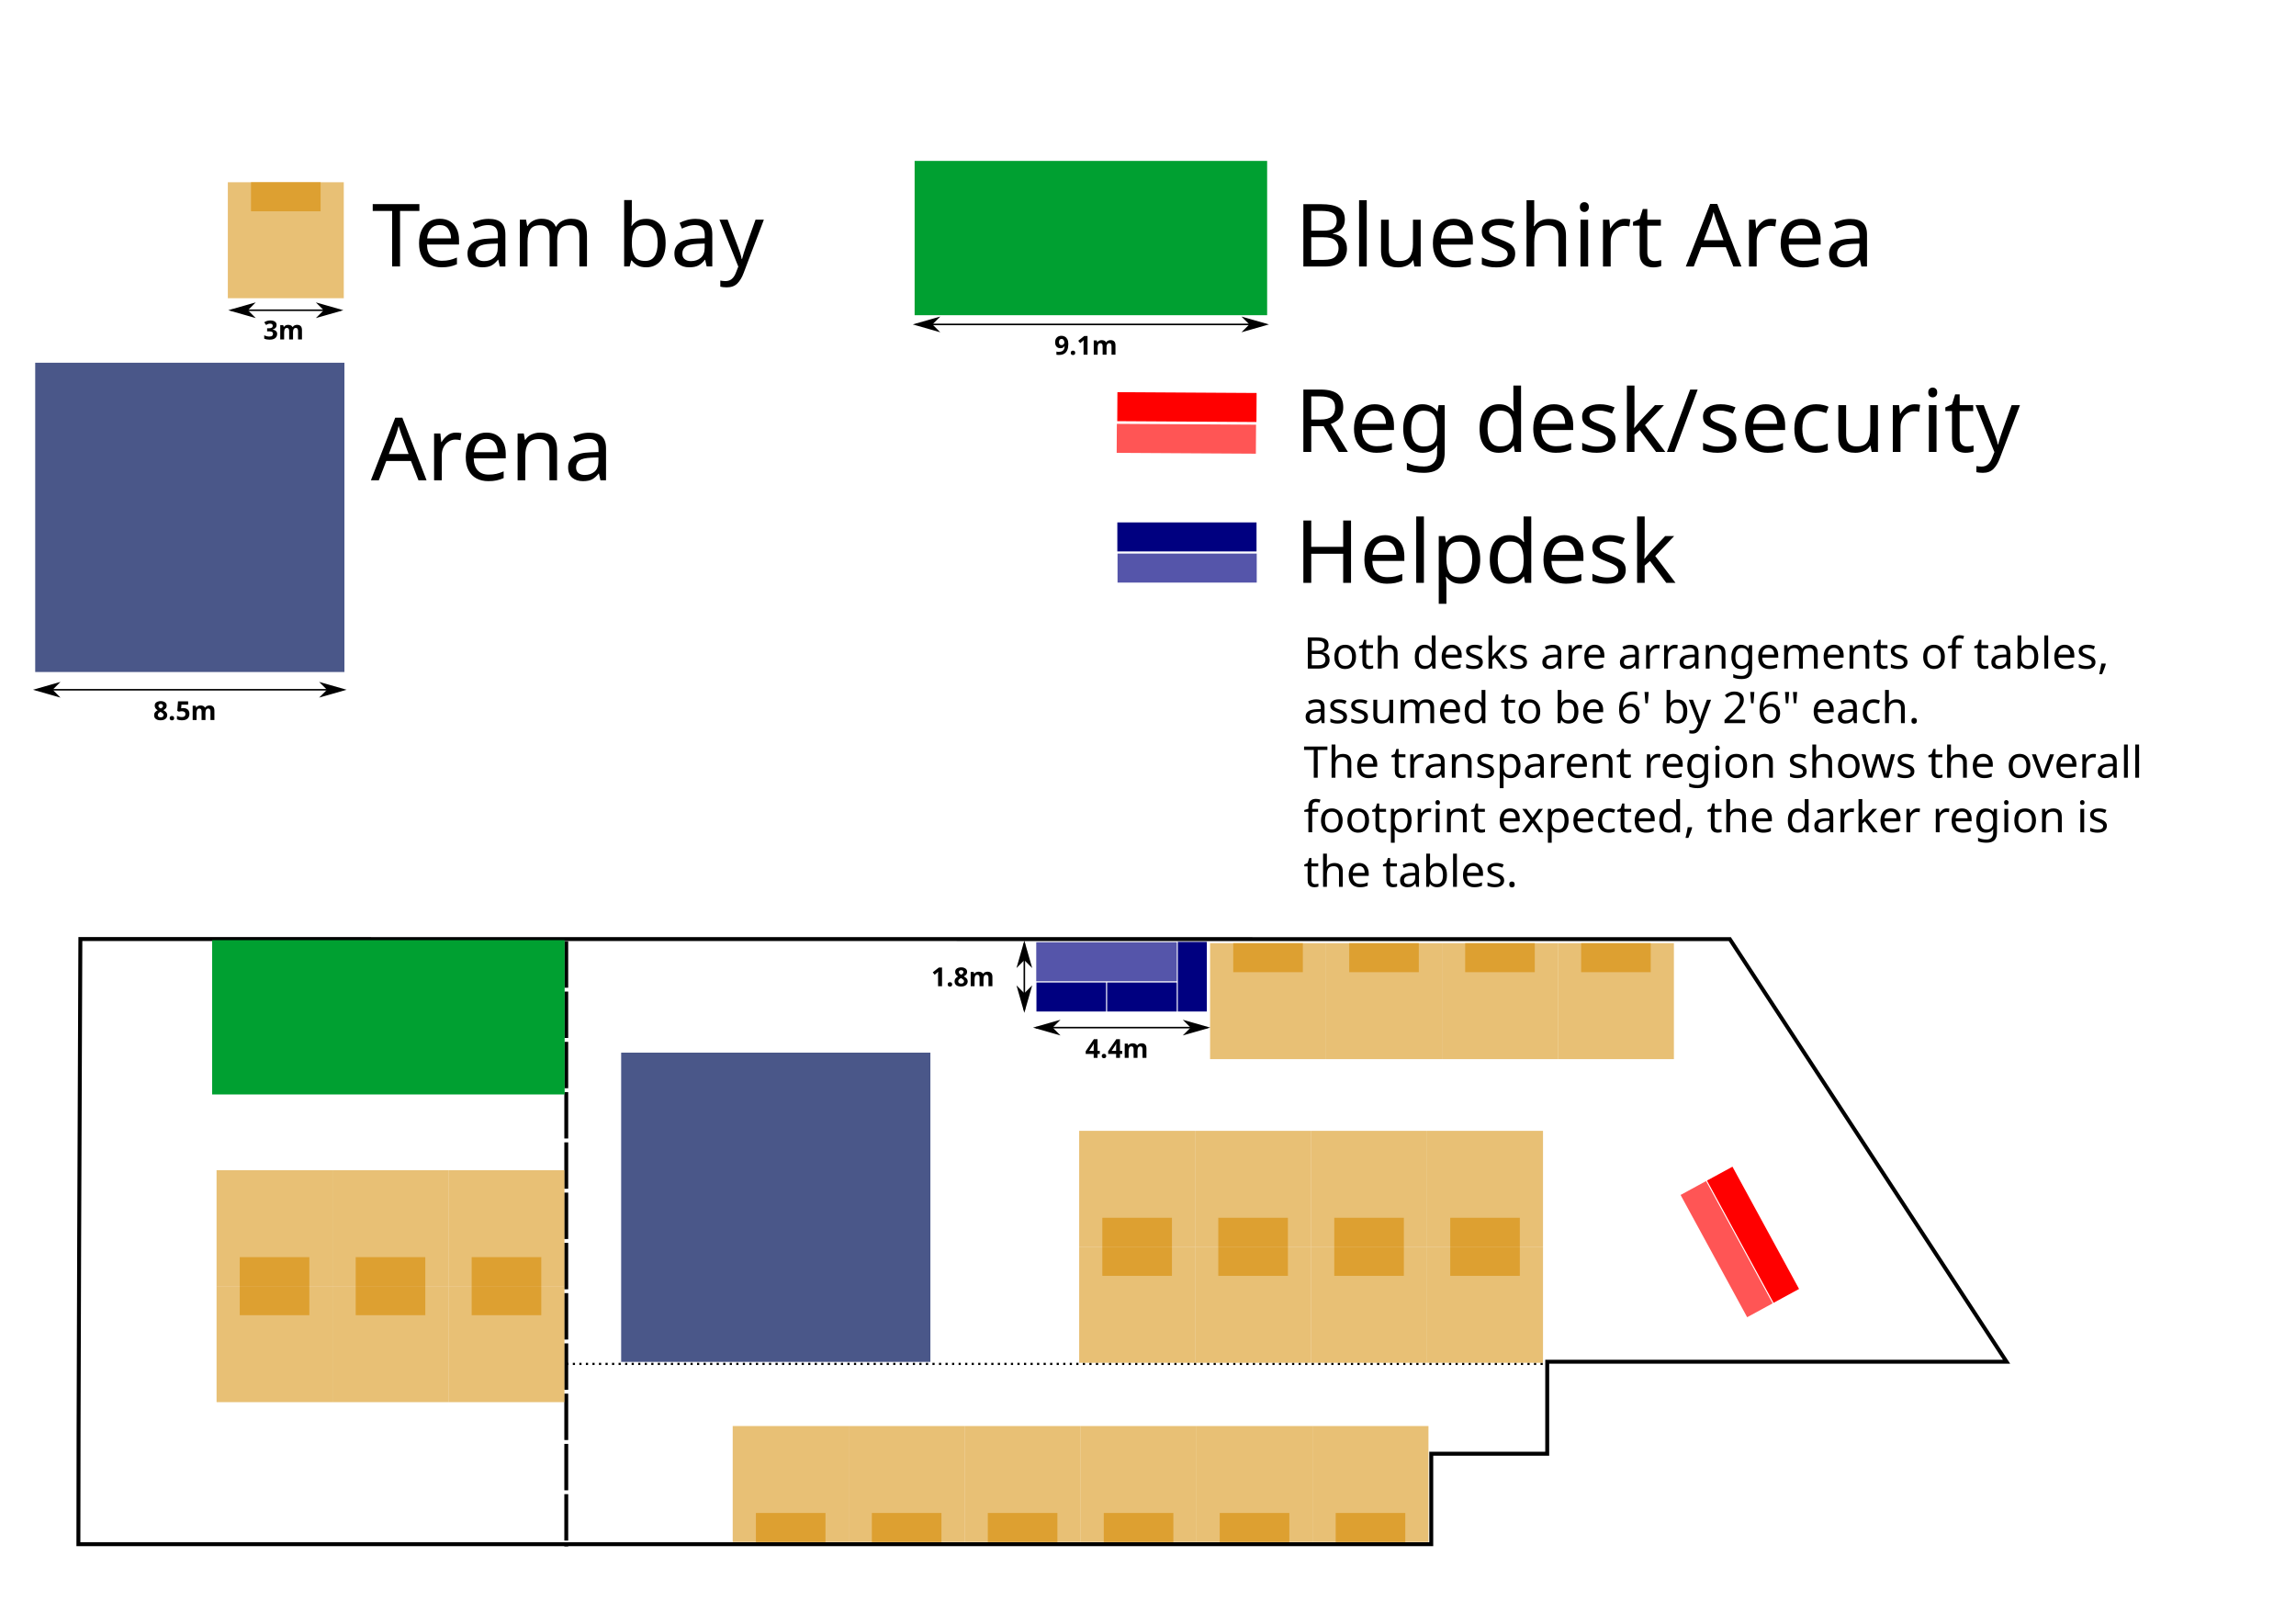
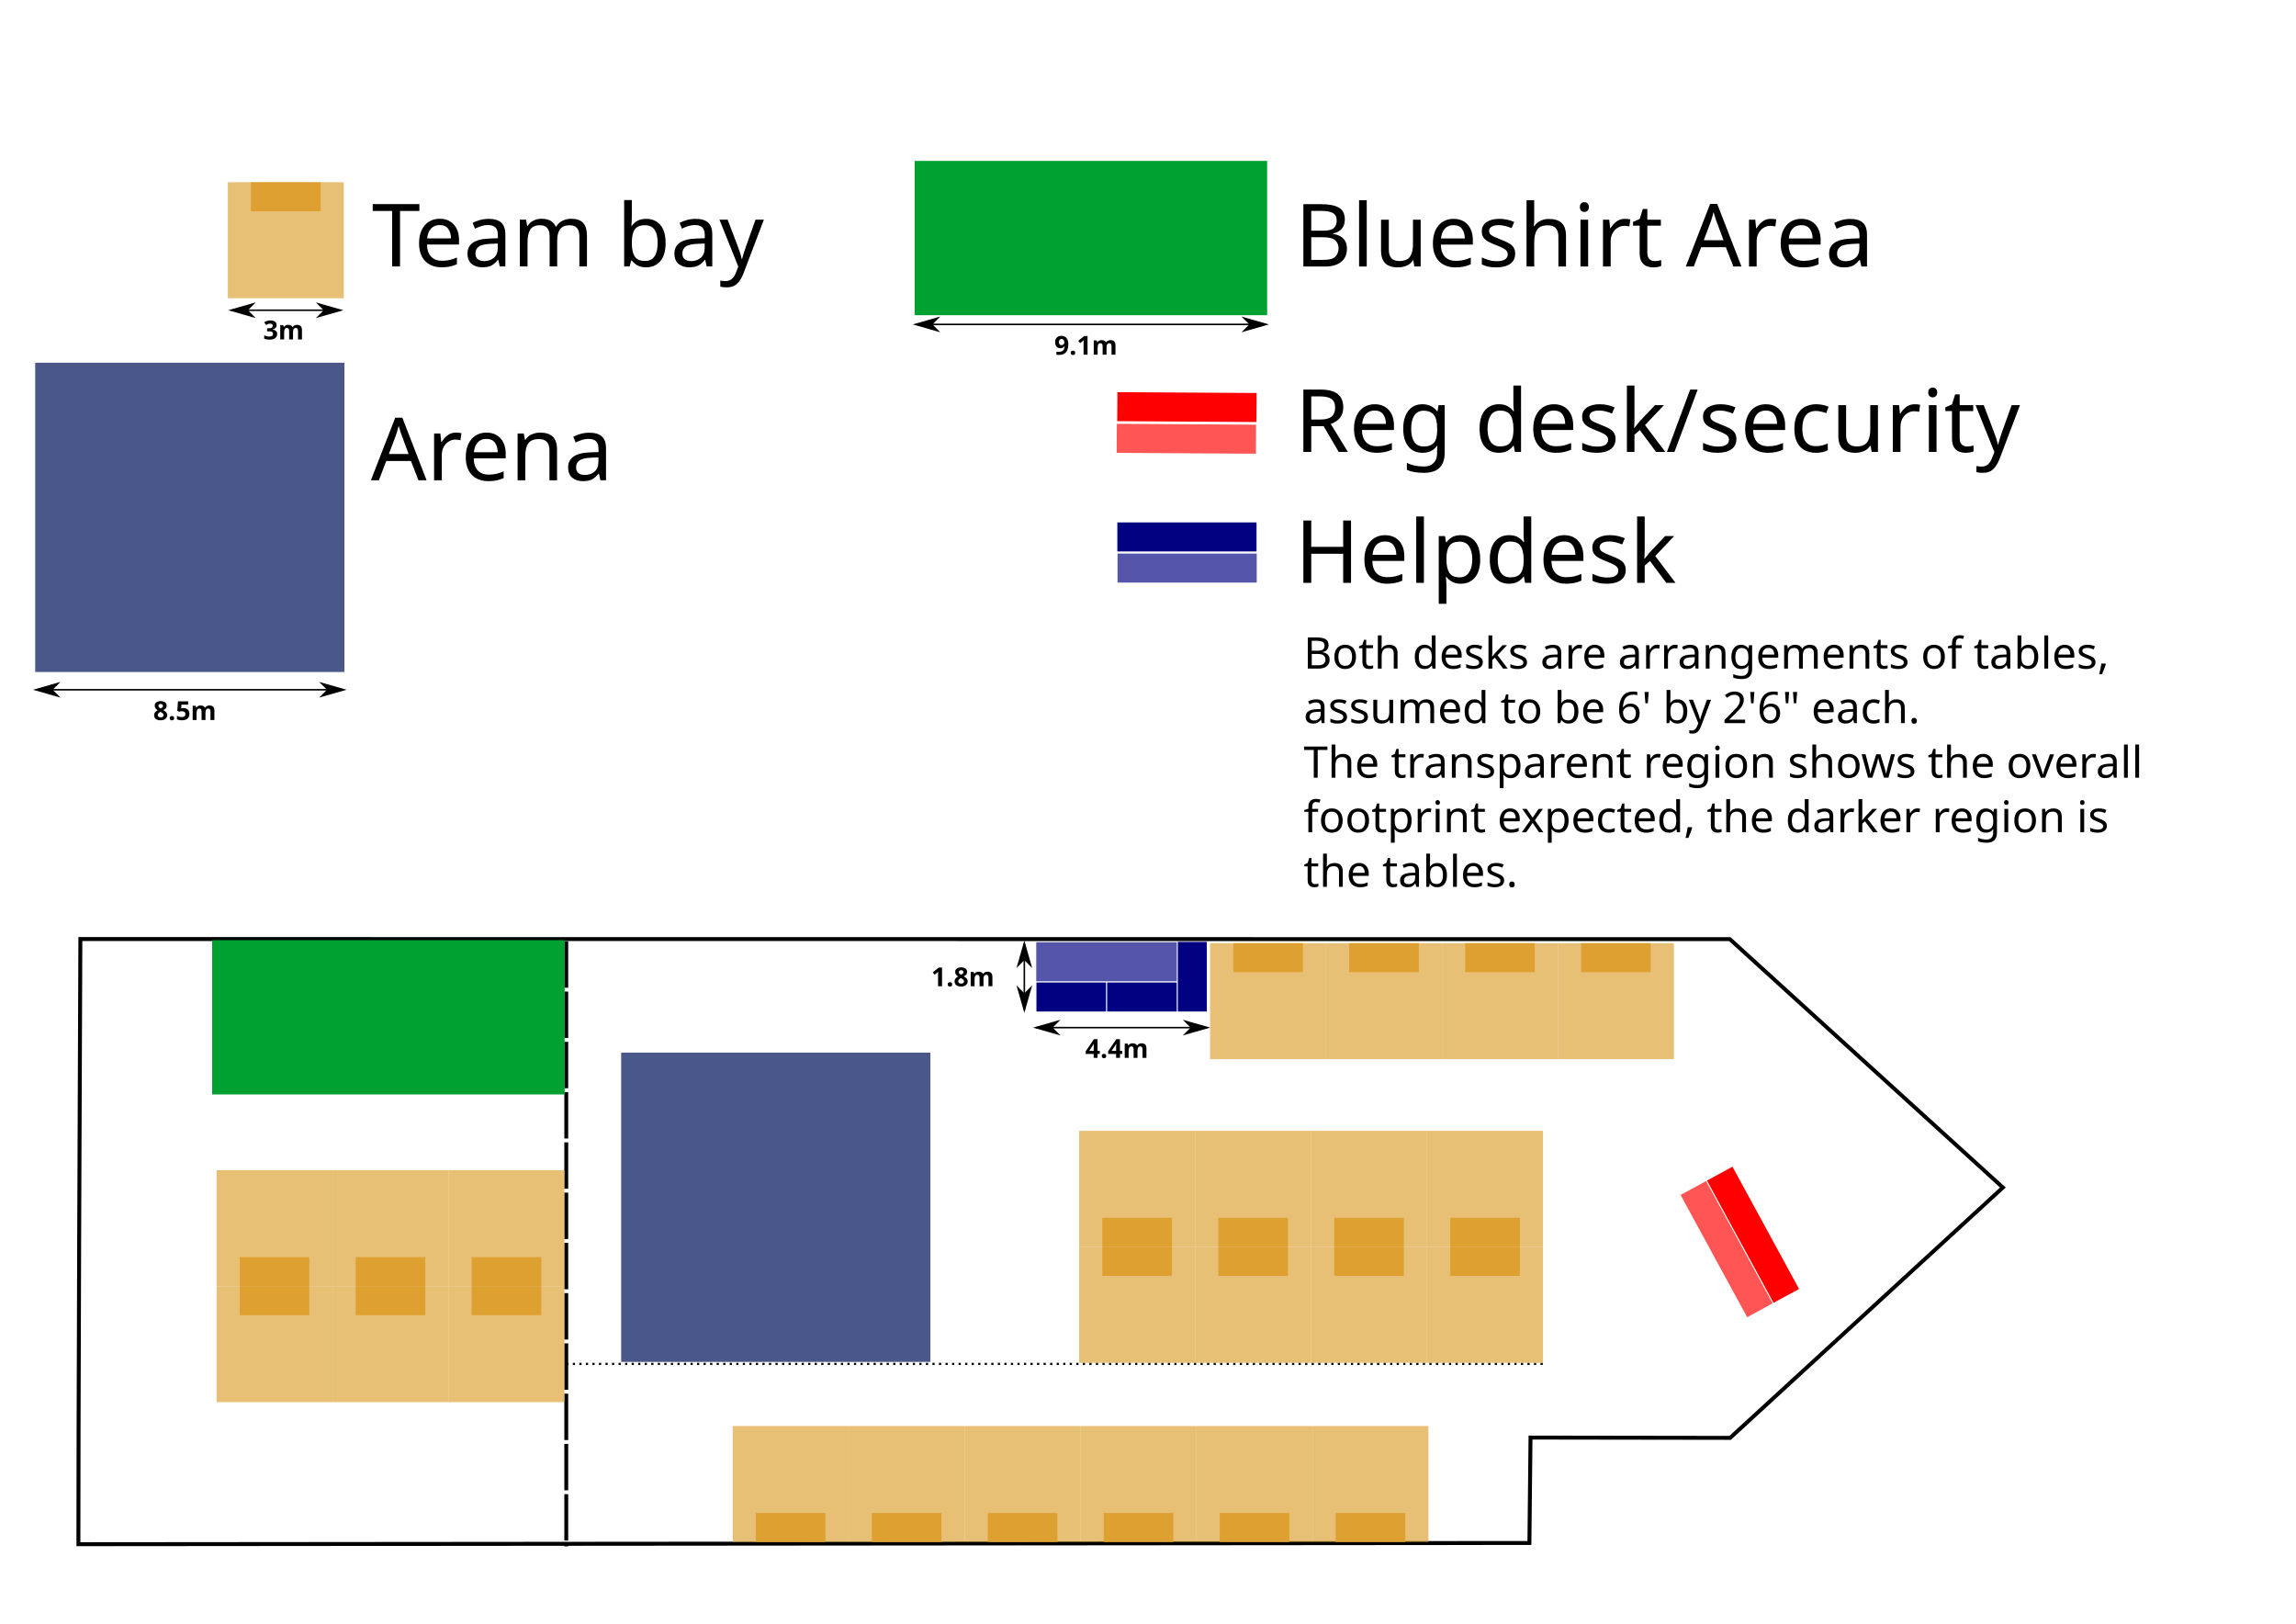
<svg xmlns="http://www.w3.org/2000/svg" xmlns:xlink="http://www.w3.org/1999/xlink" width="1052.362" height="744.094" id="svg2" version="1.1">
  <defs id="defs4">
    <marker orient="auto" refY="0.0" refX="0.0" id="Arrow2Lend" style="overflow:visible;">
      <path id="path3824" style="font-size:12.0;fill-rule:evenodd;stroke-width:0.625;stroke-linejoin:round;" d="M 8.719,4.034 L -2.207,0.016 L 8.719,-4.002 C 6.973,-1.63 6.983,1.616 8.719,4.034 z " transform="scale(1.1) rotate(180) translate(1,0)" />
    </marker>
    <marker orient="auto" refY="0.0" refX="0.0" id="Arrow2Lstart" style="overflow:visible">
      <path id="path3821" style="font-size:12.0;fill-rule:evenodd;stroke-width:0.625;stroke-linejoin:round" d="M 8.719,4.034 L -2.207,0.016 L 8.719,-4.002 C 6.973,-1.63 6.983,1.616 8.719,4.034 z " transform="scale(1.1) translate(1,0)" />
    </marker>
    <marker orient="auto" refY="0.0" refX="0.0" id="Arrow1Lend" style="overflow:visible;">
      <path id="path3806" d="M 0.0,0.0 L 5.0,-5.0 L -12.5,0.0 L 5.0,5.0 L 0.0,0.0 z " style="fill-rule:evenodd;stroke:#000000;stroke-width:1.0pt;marker-start:none;" transform="scale(0.8) rotate(180) translate(12.5,0)" />
    </marker>
    <marker orient="auto" refY="0.0" refX="0.0" id="Arrow1Lstart" style="overflow:visible">
      <path id="path3803" d="M 0.0,0.0 L 5.0,-5.0 L -12.5,0.0 L 5.0,5.0 L 0.0,0.0 z " style="fill-rule:evenodd;stroke:#000000;stroke-width:1.0pt;marker-start:none" transform="scale(0.8) translate(12.5,0)" />
    </marker>
    <marker orient="auto" refY="0" refX="0" id="Arrow1Lstart-2" style="overflow:visible">
      <path id="path3803-0" d="M 0,0 5,-5 -12.5,0 5,5 0,0 z" style="fill-rule:evenodd;stroke:#000000;stroke-width:1pt;marker-start:none" transform="matrix(0.8,0,0,0.8,10,0)" />
    </marker>
    <marker orient="auto" refY="0" refX="0" id="Arrow1Lend-4" style="overflow:visible">
      <path id="path3806-5" d="M 0,0 5,-5 -12.5,0 5,5 0,0 z" style="fill-rule:evenodd;stroke:#000000;stroke-width:1pt;marker-start:none" transform="matrix(-0.8,0,0,-0.8,-10,0)" />
    </marker>
    <marker orient="auto" refY="0" refX="0" id="Arrow1Lstart-3" style="overflow:visible">
      <path id="path3803-7" d="M 0,0 5,-5 -12.5,0 5,5 0,0 z" style="fill-rule:evenodd;stroke:#000000;stroke-width:1pt;marker-start:none" transform="matrix(0.8,0,0,0.8,10,0)" />
    </marker>
    <marker orient="auto" refY="0" refX="0" id="Arrow1Lend-6" style="overflow:visible">
      <path id="path3806-56" d="M 0,0 5,-5 -12.5,0 5,5 0,0 z" style="fill-rule:evenodd;stroke:#000000;stroke-width:1pt;marker-start:none" transform="matrix(-0.8,0,0,-0.8,-10,0)" />
    </marker>
    <marker orient="auto" refY="0" refX="0" id="Arrow1Lstart-23" style="overflow:visible">
      <path id="path3803-1" d="M 0,0 5,-5 -12.5,0 5,5 0,0 z" style="fill-rule:evenodd;stroke:#000000;stroke-width:1pt;marker-start:none" transform="matrix(0.8,0,0,0.8,10,0)" />
    </marker>
    <marker orient="auto" refY="0" refX="0" id="Arrow1Lend-8" style="overflow:visible">
      <path id="path3806-7" d="M 0,0 5,-5 -12.5,0 5,5 0,0 z" style="fill-rule:evenodd;stroke:#000000;stroke-width:1pt;marker-start:none" transform="matrix(-0.8,0,0,-0.8,-10,0)" />
    </marker>
    <marker orient="auto" refY="0" refX="0" id="Arrow1Lstart-27" style="overflow:visible">
      <path id="path3803-14" d="M 0,0 5,-5 -12.5,0 5,5 0,0 z" style="fill-rule:evenodd;stroke:#000000;stroke-width:1pt;marker-start:none" transform="matrix(0.8,0,0,0.8,10,0)" />
    </marker>
    <marker orient="auto" refY="0" refX="0" id="Arrow1Lend-0" style="overflow:visible">
      <path id="path3806-3" d="M 0,0 5,-5 -12.5,0 5,5 0,0 z" style="fill-rule:evenodd;stroke:#000000;stroke-width:1pt;marker-start:none" transform="matrix(-0.8,0,0,-0.8,-10,0)" />
    </marker>
    <marker orient="auto" refY="0" refX="0" id="Arrow2Lend-1" style="overflow:visible">
      <path id="path3824-7" style="font-size:12px;fill-rule:evenodd;stroke-width:0.625;stroke-linejoin:round" d="M 8.719,4.034 -2.207,0.016 8.719,-4.002 c -1.745,2.372 -1.735,5.617 -6e-7,8.035 z" transform="matrix(-1.1,0,0,-1.1,-1.1,0)" />
    </marker>
    <marker orient="auto" refY="0" refX="0" id="Arrow2Lstart-8" style="overflow:visible">
      <path id="path3821-3" style="font-size:12px;fill-rule:evenodd;stroke-width:0.625;stroke-linejoin:round" d="M 8.719,4.034 -2.207,0.016 8.719,-4.002 c -1.745,2.372 -1.735,5.617 -6e-7,8.035 z" transform="matrix(1.1,0,0,1.1,1.1,0)" />
    </marker>
    <marker orient="auto" refY="0" refX="0" id="Arrow1Lstart-1" style="overflow:visible">
      <path id="path3803-2" d="M 0,0 5,-5 -12.5,0 5,5 0,0 z" style="fill-rule:evenodd;stroke:#000000;stroke-width:1pt;marker-start:none" transform="matrix(0.8,0,0,0.8,10,0)" />
    </marker>
    <marker orient="auto" refY="0" refX="0" id="Arrow1Lend-7" style="overflow:visible">
      <path id="path3806-70" d="M 0,0 5,-5 -12.5,0 5,5 0,0 z" style="fill-rule:evenodd;stroke:#000000;stroke-width:1pt;marker-start:none" transform="matrix(-0.8,0,0,-0.8,-10,0)" />
    </marker>
    <marker orient="auto" refY="0" refX="0" id="Arrow1Lstart-0" style="overflow:visible">
      <path id="path3803-5" d="M 0,0 5,-5 -12.5,0 5,5 0,0 z" style="fill-rule:evenodd;stroke:#000000;stroke-width:1pt;marker-start:none" transform="matrix(0.8,0,0,0.8,10,0)" />
    </marker>
    <marker orient="auto" refY="0" refX="0" id="Arrow1Lend-1" style="overflow:visible">
      <path id="path3806-0" d="M 0,0 5,-5 -12.5,0 5,5 0,0 z" style="fill-rule:evenodd;stroke:#000000;stroke-width:1pt;marker-start:none" transform="matrix(-0.8,0,0,-0.8,-10,0)" />
    </marker>
    <marker orient="auto" refY="0" refX="0" id="Arrow1Lstart-7" style="overflow:visible">
      <path id="path3803-07" d="M 0,0 5,-5 -12.5,0 5,5 0,0 z" style="fill-rule:evenodd;stroke:#000000;stroke-width:1pt;marker-start:none" transform="matrix(0.8,0,0,0.8,10,0)" />
    </marker>
    <marker orient="auto" refY="0" refX="0" id="Arrow1Lend-19" style="overflow:visible">
      <path id="path3806-59" d="M 0,0 5,-5 -12.5,0 5,5 0,0 z" style="fill-rule:evenodd;stroke:#000000;stroke-width:1pt;marker-start:none" transform="matrix(-0.8,0,0,-0.8,-10,0)" />
    </marker>
  </defs>
  <g id="layer1" transform="translate(0,-308.2677)" style="display:inline">
-     <path style="fill:none;stroke:#000000;stroke-width:1.806;stroke-linecap:butt;stroke-linejoin:miter;stroke-miterlimit:4;stroke-opacity:1;stroke-dasharray:none" d="m 36.836,738.595 756.021,0.053 126.84,193.659 -210.535,0 0,42.165 -53.15,0 0,41.457 -620.079,0 c 0,0 -0.078,-48.41 0.903,-277.334 z" id="path3004" />
+     <path style="fill:none;stroke:#000000;stroke-width:1.806;stroke-linecap:butt;stroke-linejoin:miter;stroke-miterlimit:4;stroke-opacity:1;stroke-dasharray:none" d="m 36.836,738.595 756.021,0.053 L 918.012,852.472 793,967.201 701.503,967.065 701,1015.362 35.933,1015.929 c 0,0 -0.078,-48.41 0.903,-277.334 z" id="path3004" />
    <path style="fill:none;stroke:#000000;stroke-width:0.999;stroke-linecap:butt;stroke-linejoin:miter;stroke-miterlimit:4;stroke-opacity:1;stroke-dasharray:0.999, 1.998;stroke-dashoffset:0" d="m 259.547,625.039 449.114,0" id="path3776" transform="translate(0,308.2677)" />
    <path style="fill:none;stroke:#000000;stroke-width:1.772;stroke-linecap:butt;stroke-linejoin:miter;stroke-miterlimit:4;stroke-opacity:1;stroke-dasharray:21.26, 1.772;stroke-dashoffset:0" d="m 259.547,431.38 0,277.281" id="path3778" transform="translate(0,308.2677)" />
  </g>
  <g id="layer2" style="display:inline">
    <rect style="fill:#4a5789;fill-opacity:1;stroke-width:1.772;stroke-miterlimit:4;stroke-dasharray:21.26, 1.772;stroke-dashoffset:0" id="rect3780" width="141.732" height="141.732" x="284.708" y="482.389" />
    <rect style="fill:#4a5789;fill-opacity:1;stroke-width:1.772;stroke-miterlimit:4;stroke-dasharray:21.26, 1.772;stroke-dashoffset:0" id="rect3780-0" width="141.732" height="141.732" x="16.134" y="166.228" />
    <text xml:space="preserve" style="font-size:40px;font-style:normal;font-weight:normal;line-height:125%;letter-spacing:0px;word-spacing:0px;fill:#000000;fill-opacity:1;stroke:none;font-family:Sans" x="170" y="220.094" id="text3047">
      <tspan id="tspan3049" x="170" y="220.094">Arena</tspan>
    </text>
  </g>
  <g id="layer3" style="display:inline">
    <rect style="fill:#00a031;fill-opacity:1;stroke-width:1.772;stroke-miterlimit:4;stroke-dasharray:21.26, 1.772;stroke-dashoffset:0" id="rect3881" width="161.57" height="70.711" x="97.231" y="430.846" />
    <text xml:space="preserve" style="font-size:40px;font-style:normal;font-weight:normal;line-height:125%;letter-spacing:0px;word-spacing:0px;fill:#000000;fill-opacity:1;stroke:none;font-family:Sans" x="170.43" y="122.094" id="text3038">
      <tspan id="tspan3040" x="170.43" y="122.094">Team bay</tspan>
    </text>
    <rect style="fill:#00a031;fill-opacity:1;stroke-width:1.772;stroke-miterlimit:4;stroke-dasharray:21.26, 1.772;stroke-dashoffset:0" id="rect3881-6" width="161.57" height="70.711" x="419.215" y="73.739" />
    <text xml:space="preserve" style="font-size:40px;font-style:normal;font-weight:normal;line-height:125%;letter-spacing:0px;word-spacing:0px;fill:#000000;fill-opacity:1;stroke:none;font-family:Sans" x="593.521" y="122.13" id="text3038-1">
      <tspan x="593.521" y="122.13" id="tspan3111">Blueshirt Area</tspan>
    </text>
    <rect style="fill:#ff0000;fill-opacity:1;stroke-width:1.772;stroke-miterlimit:4;stroke-dasharray:21.26, 1.772;stroke-dashoffset:0" id="rect3115" width="13.3" height="63.8" x="428.271" y="849.365" transform="matrix(0.8781687,-0.4783511,0.4783511,0.8781687,0,0)" />
    <rect style="fill:#ff0000;fill-opacity:1;stroke-width:1.772;stroke-miterlimit:4;stroke-dasharray:21.26, 1.772;stroke-dashoffset:0" id="rect3115-5" width="13.3" height="63.8" x="-189.894" y="513.248" transform="matrix(0.0060721,-0.9999816,0.9999816,0.0060721,0,0)" />
    <rect style="fill:#000080;fill-opacity:1;stroke-width:1.772;stroke-miterlimit:4;stroke-dasharray:21.26, 1.772;stroke-dashoffset:0" id="rect3147-4" width="63.8" height="13.3" x="512.125" y="239.409" />
    <text xml:space="preserve" style="font-size:40px;font-style:normal;font-weight:normal;line-height:125%;letter-spacing:0px;word-spacing:0px;fill:#000000;fill-opacity:1;stroke:none;font-family:Sans" x="593.521" y="267.095" id="text3175">
      <tspan x="593.521" y="267.095" id="tspan3179">Helpdesk</tspan>
    </text>
    <text xml:space="preserve" style="font-size:40px;font-style:normal;font-weight:normal;line-height:125%;letter-spacing:0px;word-spacing:0px;fill:#000000;fill-opacity:1;stroke:none;font-family:Sans" x="593.521" y="207.094" id="text3041">
      <tspan id="tspan3043" x="593.521" y="207.094">Reg desk/security</tspan>
    </text>
    <g id="g5159">
      <rect y="450.245" x="507.45" height="13.3" width="31.9" id="rect3147" style="fill:#000080;fill-opacity:1;stroke-width:1.772;stroke-miterlimit:4;stroke-dasharray:21.26, 1.772;stroke-dashoffset:0" />
      <rect transform="matrix(0,1,-1,0,0,0)" y="-553.15" x="431.644" height="13.3" width="31.9" id="rect3147-8" style="fill:#000080;fill-opacity:1;stroke-width:1.772;stroke-miterlimit:4;stroke-dasharray:21.26, 1.772;stroke-dashoffset:0" />
      <rect y="450.245" x="475.05" height="13.3" width="31.9" id="rect3147-6" style="fill:#000080;fill-opacity:1;stroke-width:1.772;stroke-miterlimit:4;stroke-dasharray:21.26, 1.772;stroke-dashoffset:0" />
      <rect y="431.798" x="474.959" height="17.896" width="64.427" id="rect3147-6-7" style="fill:#000080;fill-opacity:0.667;stroke-width:1.772;stroke-miterlimit:4;stroke-dasharray:21.26, 1.772;stroke-dashoffset:0;display:inline" />
    </g>
    <rect style="fill:#ff0000;fill-opacity:0.667;stroke-width:1.772;stroke-miterlimit:4;stroke-dasharray:21.26, 1.772;stroke-dashoffset:0;display:inline" id="rect3115-9" width="13.3" height="63.8" x="414.49" y="849.363" transform="matrix(0.8781687,-0.4783511,0.4783511,0.8781687,0,0)" />
    <rect style="fill:#000080;fill-opacity:0.667;stroke-width:1.772;stroke-miterlimit:4;stroke-dasharray:21.26, 1.772;stroke-dashoffset:0;display:inline" id="rect3147-4-5" width="63.8" height="13.3" x="512.219" y="253.683" />
    <rect style="fill:#ff0000;fill-opacity:0.667;stroke-width:1.772;stroke-miterlimit:4;stroke-dasharray:21.26, 1.772;stroke-dashoffset:0;display:inline" id="rect3115-5-7" width="13.3" height="63.8" x="-204.418" y="513.076" transform="matrix(0.0060721,-0.9999816,0.9999816,0.0060721,0,0)" />
    <g id="pit-zone">
      <rect y="83.52" x="104.425" height="53.15" width="53.15" id="rect3782-2" style="fill:#dda031;fill-opacity:0.667;stroke-width:1.772;stroke-miterlimit:4;stroke-dasharray:21.26, 1.772;stroke-dashoffset:0" />
      <rect y="83.52" x="115.05" height="13.3" width="31.9" id="pit-table" style="fill:#dda031;fill-opacity:1;stroke-width:1.772;stroke-miterlimit:4;stroke-dasharray:21.26, 1.772;stroke-dashoffset:0;display:inline" />
    </g>
    <use x="0" y="0" xlink:href="#pit-zone" id="use4041" transform="matrix(1,0,0,-1,101.1362,672.9346)" width="1052.362" height="744.094" />
    <use style="display:inline" x="0" y="0" xlink:href="#pit-zone" id="use4041-99" transform="translate(101.1362,505.8952)" width="1052.362" height="744.094" />
    <use style="display:inline" x="0" y="0" xlink:href="#pit-zone" id="use4041-9-39" transform="translate(47.98662,505.8952)" width="1052.362" height="744.094" />
    <use style="display:inline" x="0" y="0" xlink:href="#pit-zone" id="use4041-9-3-2" transform="translate(-5.16299,505.8952)" width="1052.362" height="744.094" />
    <use style="display:inline" x="0" y="0" xlink:href="#pit-zone" id="use4041-3" transform="matrix(1,0,0,-1,47.98662,672.9346)" width="1052.362" height="744.094" />
    <use style="display:inline" x="0" y="0" xlink:href="#pit-zone" id="use4041-30" transform="matrix(1,0,0,-1,-5.16299,672.9346)" width="1052.362" height="744.094" />
    <use style="display:inline" x="0" y="0" xlink:href="#pit-zone" id="use4041-99-5" transform="translate(556.5039,348.7)" width="1052.362" height="744.094" />
    <use style="display:inline" x="0" y="0" xlink:href="#pit-zone" id="use4041-9-39-2" transform="translate(503.3543,348.7)" width="1052.362" height="744.094" />
    <use style="display:inline" x="0" y="0" xlink:href="#pit-zone" id="use4041-9-3-2-1" transform="translate(450.2047,348.7)" width="1052.362" height="744.094" />
    <use style="display:inline" x="0" y="0" xlink:href="#pit-zone" id="use4041-99-5-0" transform="translate(609.6535,348.7)" width="1052.362" height="744.094" />
    <use style="display:inline" x="0" y="0" xlink:href="#pit-zone" id="use4041-99-5-1" transform="translate(496.5039,487.8574)" width="1052.362" height="744.094" />
    <use style="display:inline" x="0" y="0" xlink:href="#pit-zone" id="use4041-9-39-2-2" transform="translate(443.3543,487.8574)" width="1052.362" height="744.094" />
    <use style="display:inline" x="0" y="0" xlink:href="#pit-zone" id="use4041-9-3-2-1-6" transform="translate(390.2047,487.8574)" width="1052.362" height="744.094" />
    <use style="display:inline" x="0" y="0" xlink:href="#pit-zone" id="use4041-99-5-0-0" transform="translate(549.6535,487.8574)" width="1052.362" height="744.094" />
    <use style="display:inline" x="0" y="0" xlink:href="#pit-zone" id="use4041-9" transform="matrix(1,0,0,-1,496.5039,654.8968)" width="1052.362" height="744.094" />
    <use style="display:inline" x="0" y="0" xlink:href="#pit-zone" id="use4041-3-9" transform="matrix(1,0,0,-1,443.3543,654.8968)" width="1052.362" height="744.094" />
    <use style="display:inline" x="0" y="0" xlink:href="#pit-zone" id="use4041-30-8" transform="matrix(1,0,0,-1,390.2047,654.8968)" width="1052.362" height="744.094" />
    <use style="display:inline" x="0" y="0" xlink:href="#pit-zone" id="use4041-9-4" transform="matrix(1,0,0,-1,549.6535,654.8968)" width="1052.362" height="744.094" />
    <use style="display:inline" x="0" y="0" xlink:href="#pit-zone" id="use4041-9-8" transform="matrix(1,0,0,-1,444.0079,790.1756)" width="1052.362" height="744.094" />
    <use style="display:inline" x="0" y="0" xlink:href="#pit-zone" id="use4041-3-9-2" transform="matrix(1,0,0,-1,390.8583,790.1756)" width="1052.362" height="744.094" />
    <use style="display:inline" x="0" y="0" xlink:href="#pit-zone" id="use4041-9-4-3" transform="matrix(1,0,0,-1,497.1575,790.1756)" width="1052.362" height="744.094" />
    <use style="display:inline" x="0" y="0" xlink:href="#pit-zone" id="use4041-9-8-5" transform="matrix(1,0,0,-1,284.5591,790.1756)" width="1052.362" height="744.094" />
    <use style="display:inline" x="0" y="0" xlink:href="#pit-zone" id="use4041-3-9-2-8" transform="matrix(1,0,0,-1,231.4094,790.1756)" width="1052.362" height="744.094" />
    <use style="display:inline" x="0" y="0" xlink:href="#pit-zone" id="use4041-9-4-3-7" transform="matrix(1,0,0,-1,337.7087,790.1756)" width="1052.362" height="744.094" />
  </g>
  <g id="layer4" style="display:inline">
    <path style="fill:none;stroke:#000000;stroke-width:0.709;stroke-linecap:butt;stroke-linejoin:miter;stroke-miterlimit:4;stroke-opacity:1;stroke-dasharray:none;marker-start:url(#Arrow1Lstart);marker-end:url(#Arrow1Lend);display:inline" d="m 16.5,316.094 141,0" id="path3030" />
    <text xml:space="preserve" style="font-size:12px;font-style:normal;font-variant:normal;font-weight:800;font-stretch:normal;line-height:125%;letter-spacing:0px;word-spacing:0px;fill:#000000;fill-opacity:1;stroke:none;display:inline;font-family:Sans;-inkscape-font-specification:Sans" x="70.228" y="329.962" id="text4430">
      <tspan id="tspan4432" x="70.228" y="329.962">8.5m</tspan>
    </text>
    <path style="fill:none;stroke:#000000;stroke-width:0.709;stroke-linecap:butt;stroke-linejoin:miter;stroke-miterlimit:4;stroke-opacity:1;stroke-dasharray:none;marker-start:url(#Arrow1Lstart);marker-end:url(#Arrow1Lend);display:inline" d="m 106,142.17 50,0" id="path3030-3" />
    <text xml:space="preserve" style="font-size:12px;font-style:normal;font-variant:normal;font-weight:800;font-stretch:normal;line-height:125%;letter-spacing:0px;word-spacing:0px;fill:#000000;fill-opacity:1;stroke:none;display:inline;font-family:Sans;-inkscape-font-specification:Sans" x="120.649" y="155.538" id="text4430-0">
      <tspan id="tspan4432-5" x="120.649" y="155.538">3m</tspan>
    </text>
    <path style="fill:none;stroke:#000000;stroke-width:0.709;stroke-linecap:butt;stroke-linejoin:miter;stroke-miterlimit:4;stroke-opacity:1;stroke-dasharray:none;marker-start:url(#Arrow1Lstart);marker-end:url(#Arrow1Lend);display:inline" d="m 419.75,148.67 160.5,0" id="path3030-7" />
    <text xml:space="preserve" style="font-size:12px;font-style:normal;font-variant:normal;font-weight:800;font-stretch:normal;line-height:125%;letter-spacing:0px;word-spacing:0px;fill:#000000;fill-opacity:1;stroke:none;display:inline;font-family:Sans;-inkscape-font-specification:Sans" x="483.228" y="162.538" id="text4430-5">
      <tspan id="tspan4432-0" x="483.228" y="162.538">9.1m</tspan>
    </text>
    <path style="fill:none;stroke:#000000;stroke-width:0.709;stroke-linecap:butt;stroke-linejoin:miter;stroke-miterlimit:4;stroke-opacity:1;stroke-dasharray:none;marker-start:url(#Arrow1Lstart);marker-end:url(#Arrow1Lend);display:inline" d="m 474.862,470.919 78.476,0" id="path3030-7-3" />
    <text xml:space="preserve" style="font-size:12px;font-style:normal;font-variant:normal;font-weight:800;font-stretch:normal;line-height:125%;letter-spacing:0px;word-spacing:0px;fill:#000000;fill-opacity:1;stroke:none;display:inline;font-family:Sans;-inkscape-font-specification:Sans" x="497.424" y="484.787" id="text4430-5-9">
      <tspan id="tspan4432-0-1" x="497.424" y="484.787">4.4m</tspan>
    </text>
    <path style="fill:none;stroke:#000000;stroke-width:0.709;stroke-linecap:butt;stroke-linejoin:miter;stroke-miterlimit:4;stroke-opacity:1;stroke-dasharray:none;marker-start:url(#Arrow1Lstart);marker-end:url(#Arrow1Lend);display:inline" d="m 469.5,432.398 0,30.392" id="path3030-7-3-8" />
    <text xml:space="preserve" style="font-size:12px;font-style:normal;font-variant:normal;font-weight:800;font-stretch:normal;line-height:125%;letter-spacing:0px;word-spacing:0px;fill:#000000;fill-opacity:1;stroke:none;display:inline;font-family:Sans;-inkscape-font-specification:Sans" x="426.824" y="451.969" id="text4430-5-9-3">
      <tspan id="tspan4432-0-1-5" x="426.824" y="451.969">1.8m</tspan>
    </text>
    <text xml:space="preserve" style="font-size:20px;font-style:normal;font-variant:normal;font-weight:normal;font-stretch:normal;line-height:125%;letter-spacing:0px;word-spacing:0px;fill:#000000;fill-opacity:1;stroke:none;display:inline;font-family:Sans;-inkscape-font-specification:Sans" x="597.505" y="306.395" id="text5062">
      <tspan id="tspan5064" x="597.505" y="306.395">Both desks are arrangements of tables,</tspan>
      <tspan x="597.505" y="331.395" id="tspan5066">assumed to be 6' by 2'6" each.</tspan>
      <tspan x="597.505" y="356.395" id="tspan4062">The transparent region shows the overall</tspan>
      <tspan x="597.505" y="381.395" id="tspan4064">footprint expected, the darker region is</tspan>
      <tspan x="597.505" y="406.395" id="tspan4066">the tables.</tspan>
    </text>
  </g>
</svg>
